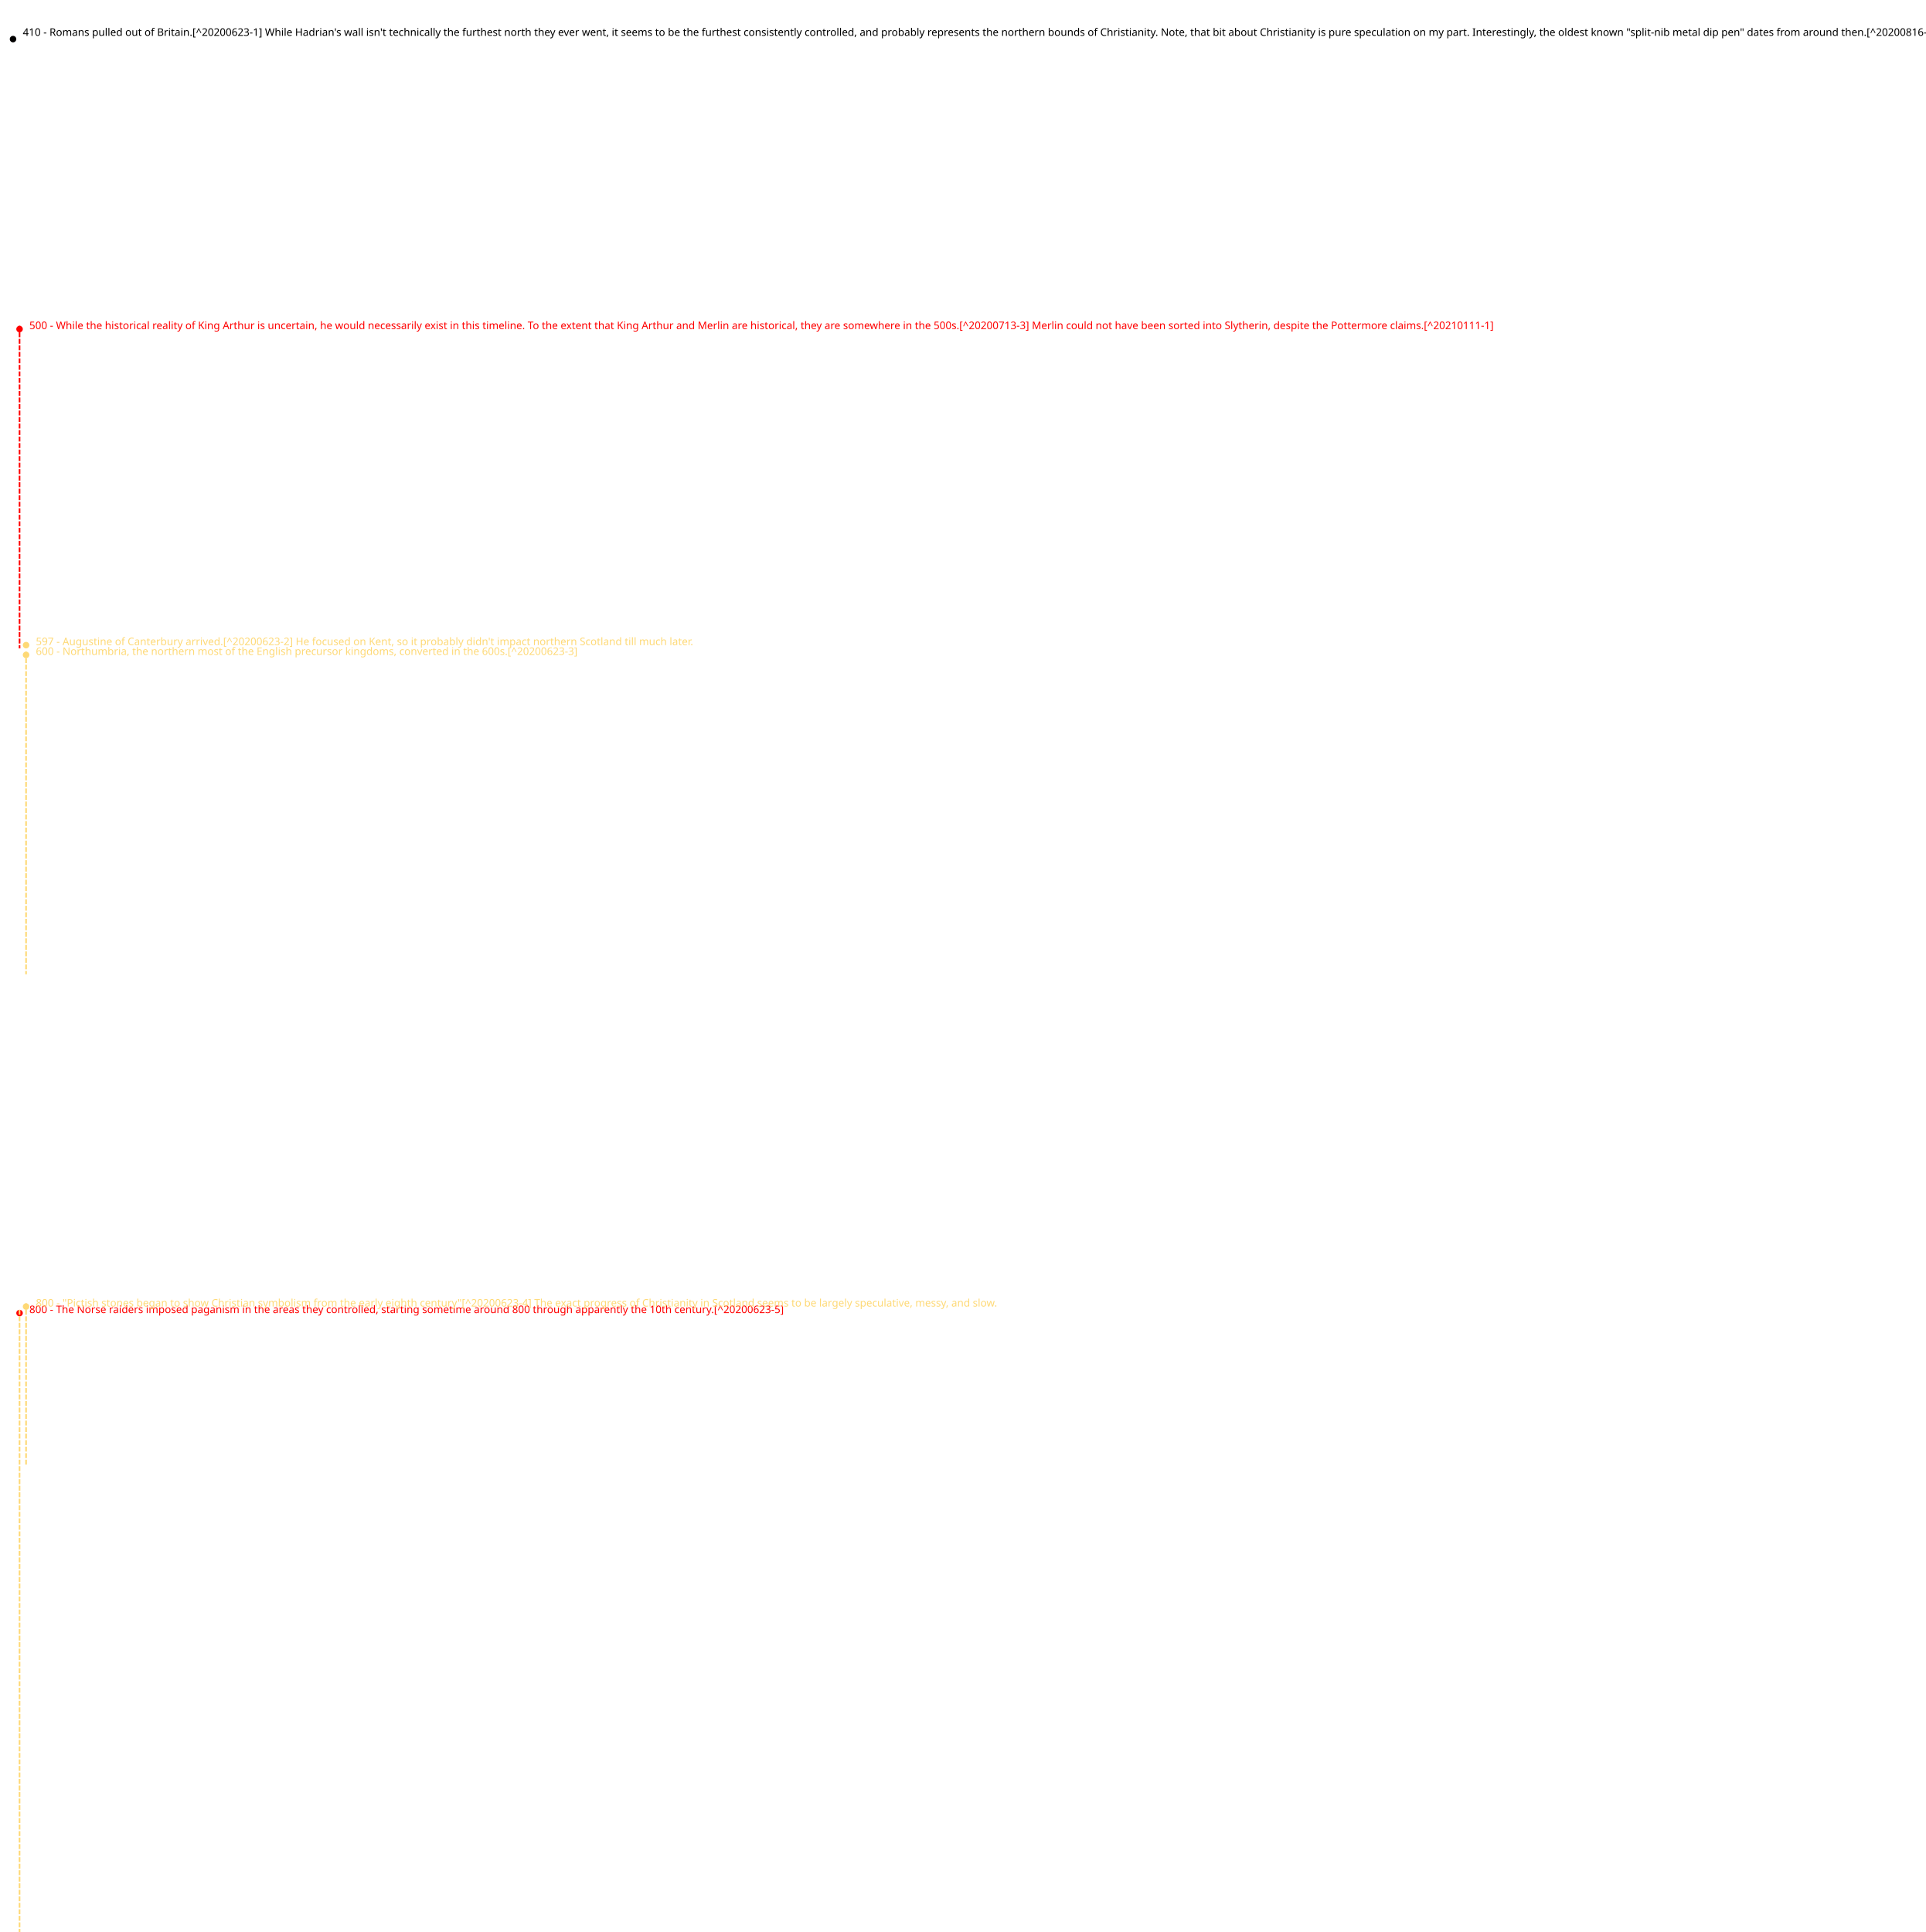
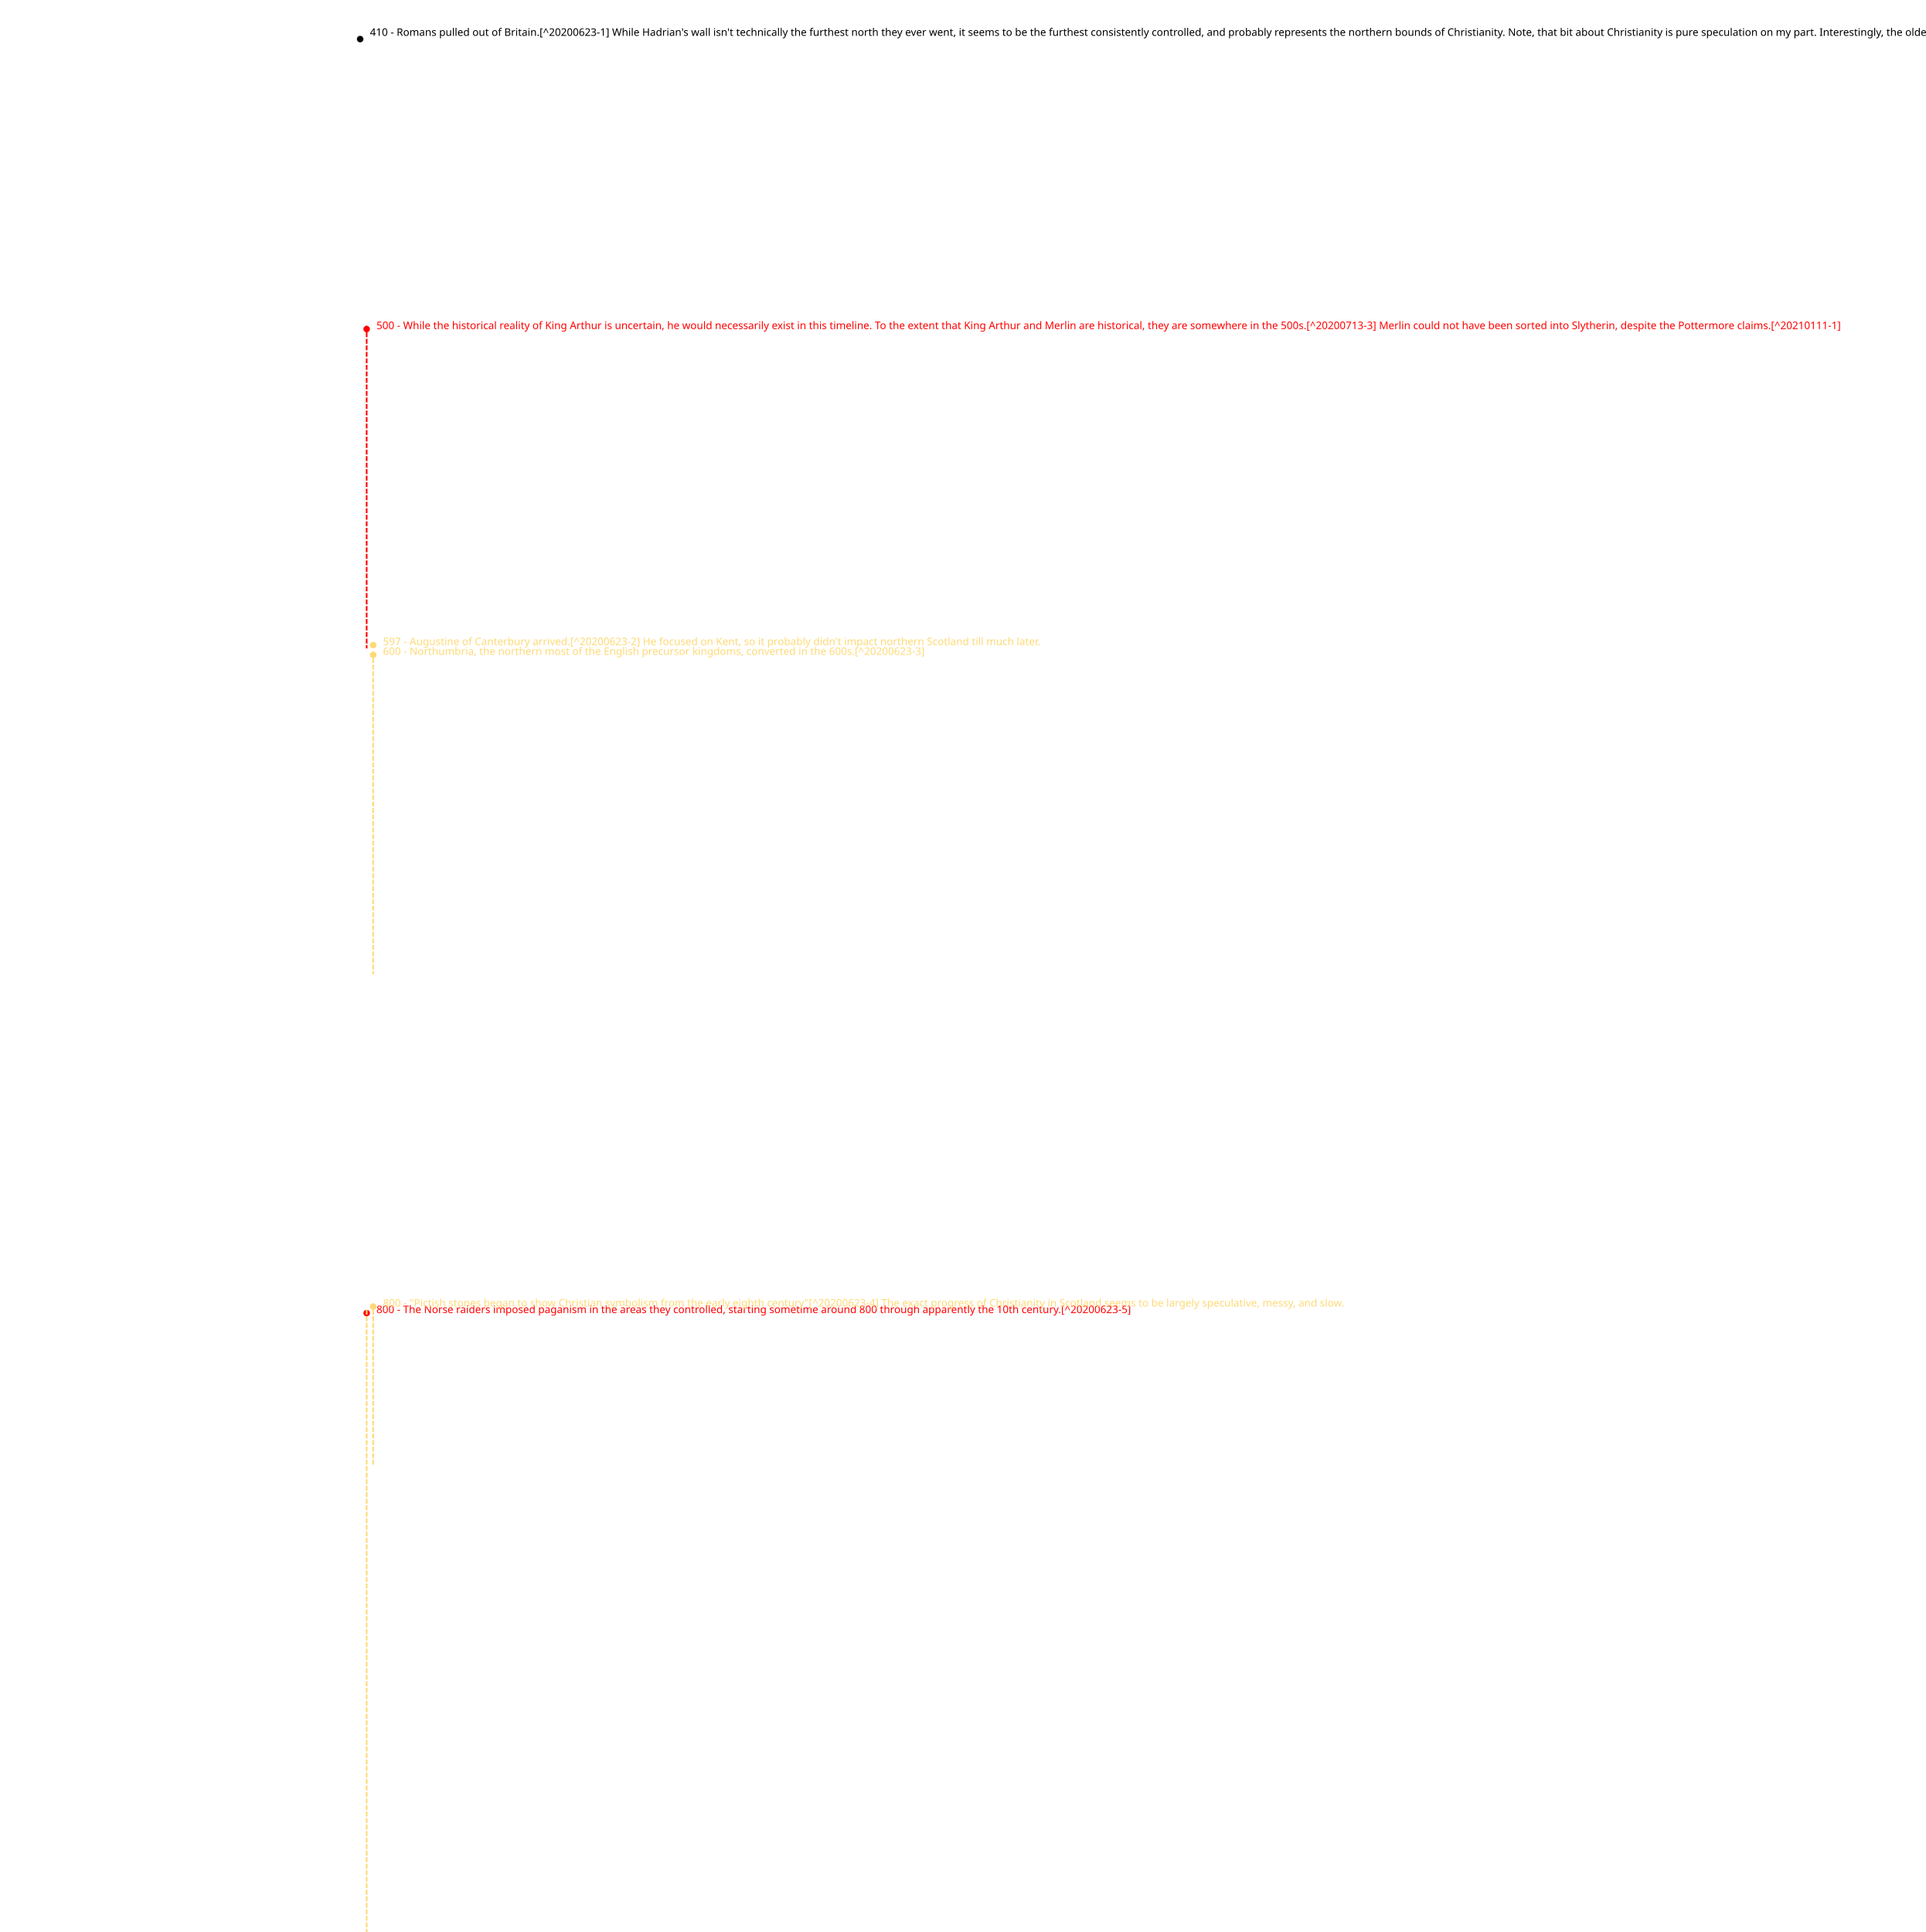
- <svg xmlns="http://www.w3.org/2000/svg">
+ <svg xmlns="http://www.w3.org/2000/svg" width="10cm">
  <g transform="translate(2,-400)" id="World">
    <g transform="translate(0,410)">
      <defs>
        <rect id="wrap" x="5" y="1" width="200" height="80" />
      </defs>
      <circle style="fill:#010000;fill-opacity:1;" r="1" cx="2" cy="2" />
      <text x="5" y="1" style="text-overflow:ellipsis;font-style:normal;font-variant:normal;font-weight:normal;font-stretch:normal;font-size:3.200px;line-height:1;font-family:sans-serif;font-variant-ligatures:normal;font-variant-caps:normal;font-variant-numeric:normal;font-variant-east-asian:normal;white-space: pre-line;shape-inside: url(#wrap);">
				410 - Romans pulled out of Britain.[^20200623-1]  While Hadrian's wall isn't 
				technically the furthest north they ever went, it seems to be the furthest 
				consistently controlled, and probably represents the northern bounds of 
				Christianity. Note, that bit about Christianity is pure speculation on my part.  
				Interestingly, the oldest known "split-nib metal dip pen" dates from 
				around then.[^20200816-1]
			</text>
    </g>
    <g transform="translate(2,0)" id="British">
      <g transform="translate(0,500)">
        <defs>
          <rect id="wrap" x="5" y="1" width="200" height="80" />
        </defs>
        <circle style="fill:#ff0000;fill-opacity:1;" r="1" cx="2" cy="1" />
        <polyline style="fill:#ff0000;fill-opacity:1;stroke-width:0.5;stroke:#ff0000;stroke-opacity:1;stroke-miterlimit:4;stroke-dasharray:1.5,0.5;stroke-dashoffset:0" points="2,0 2,99" />
        <text style="text-overflow:ellipsis;font-style:normal;font-variant:normal;font-weight:normal;font-stretch:normal;font-size:3.200px;line-height:1;font-family:sans-serif;font-variant-ligatures:normal;font-variant-caps:normal;font-variant-numeric:normal;font-variant-east-asian:normal;white-space: pre-line;shape-inside: url(#wrap);fill: #ff0000;" x="5" y="1">
					500 - While the historical reality of King Arthur is uncertain, he would 
					necessarily exist in this timeline.  To the extent that King Arthur and Merlin 
					are historical, they are somewhere in the 500s.[^20200713-3]  Merlin could not 
					have been sorted into Slytherin, despite the Pottermore claims.[^20210111-1]
				</text>
      </g>
      <g transform="translate(0,802)">
        <defs>
          <rect id="wrap" x="5" y="1" width="200" height="80" />
        </defs>
        <circle style="fill:#ff0000;fill-opacity:1;" r="1" cx="2" cy="1" />
        <polyline style="fill:#ff0000;fill-opacity:1;stroke-width:0.5;stroke:#fed976;stroke-opacity:1;stroke-miterlimit:4;stroke-dasharray:1.5,0.5;stroke-dashoffset:0" points="2,0 2,200" />
        <text style="text-overflow:ellipsis;font-style:normal;font-variant:normal;font-weight:normal;font-stretch:normal;font-size:3.200px;line-height:1;font-family:sans-serif;font-variant-ligatures:normal;font-variant-caps:normal;font-variant-numeric:normal;font-variant-east-asian:normal;white-space: pre-line;shape-inside: url(#wrap);fill: #ff0000;" inline-size="200px" x="5" y="1">
					800 - The Norse raiders imposed paganism in the areas they controlled, starting
					sometime around 800 through apparently the 10th century.[^20200623-5]
				</text>
      </g>
    </g>
    <g transform="translate(4,0)" id="Church">
      <g transform="translate(0,597)">
        <defs>
          <rect id="wrap" x="5" y="1" width="200" height="80" />
        </defs>
        <circle style="fill:#fed976;fill-opacity:1;" r="1" cx="2" cy="1" />
        <text style="text-overflow:ellipsis;font-style:normal;font-variant:normal;font-weight:normal;font-stretch:normal;font-size:3.200px;line-height:1;font-family:sans-serif;font-variant-ligatures:normal;font-variant-caps:normal;font-variant-numeric:normal;font-variant-east-asian:normal;white-space: pre-line;shape-inside: url(#wrap);fill: #fed976;" inline-size="200px" x="5" y="1">
					597 - Augustine of Canterbury arrived.[^20200623-2] He focused on Kent, so it probably didn't impact northern Scotland till much later.
					</text>
      </g>
      <g transform="translate(0,600)">
        <defs>
          <rect id="wrap" x="5" y="1" width="200" height="80" />
        </defs>
        <circle style="fill:#fed976;fill-opacity:1;" r="1" cx="2" cy="1" />
        <polyline style="fill:#fed976;fill-opacity:1;stroke-width:0.5;stroke:#fed976;stroke-opacity:1;stroke-miterlimit:4;stroke-dasharray:1.5,0.5;stroke-dashoffset:0" points="2,0 2,99" />
        <text style="text-overflow:ellipsis;font-style:normal;font-variant:normal;font-weight:normal;font-stretch:normal;font-size:3.200px;line-height:1;font-family:sans-serif;font-variant-ligatures:normal;font-variant-caps:normal;font-variant-numeric:normal;font-variant-east-asian:normal;white-space: pre-line;shape-inside: url(#wrap);fill: #fed976;" inline-size="200px" x="5" y="1">
					600 - Northumbria, the northern most of the English precursor kingdoms, converted in the 600s.[^20200623-3]
				</text>
      </g>
      <g transform="translate(0,800)">
        <defs>
          <rect id="wrap" x="5" y="1" width="200" height="80" />
        </defs>
        <circle style="fill:#fed976;fill-opacity:1;" r="1" cx="2" cy="1" />
        <polyline style="fill:#fed976;fill-opacity:1;stroke-width:0.5;stroke:#fed976;stroke-opacity:1;stroke-miterlimit:4;stroke-dasharray:1.5,0.5;stroke-dashoffset:0" points="2,0 2,50" />
        <text style="text-overflow:ellipsis;font-style:normal;font-variant:normal;font-weight:normal;font-stretch:normal;font-size:3.200px;line-height:1;font-family:sans-serif;font-variant-ligatures:normal;font-variant-caps:normal;font-variant-numeric:normal;font-variant-east-asian:normal;white-space: pre-line;shape-inside: url(#wrap);fill: #fed976;" inline-size="200px" x="5" y="1">
					800 - "Pictish stones began to show Christian symbolism from the early eighth 
					century"[^20200623-4] The exact progress of Christianity in Scotland seems to
					be largely speculative, messy, and slow.
				</text>
      </g>
    </g>
  </g>
</svg>
